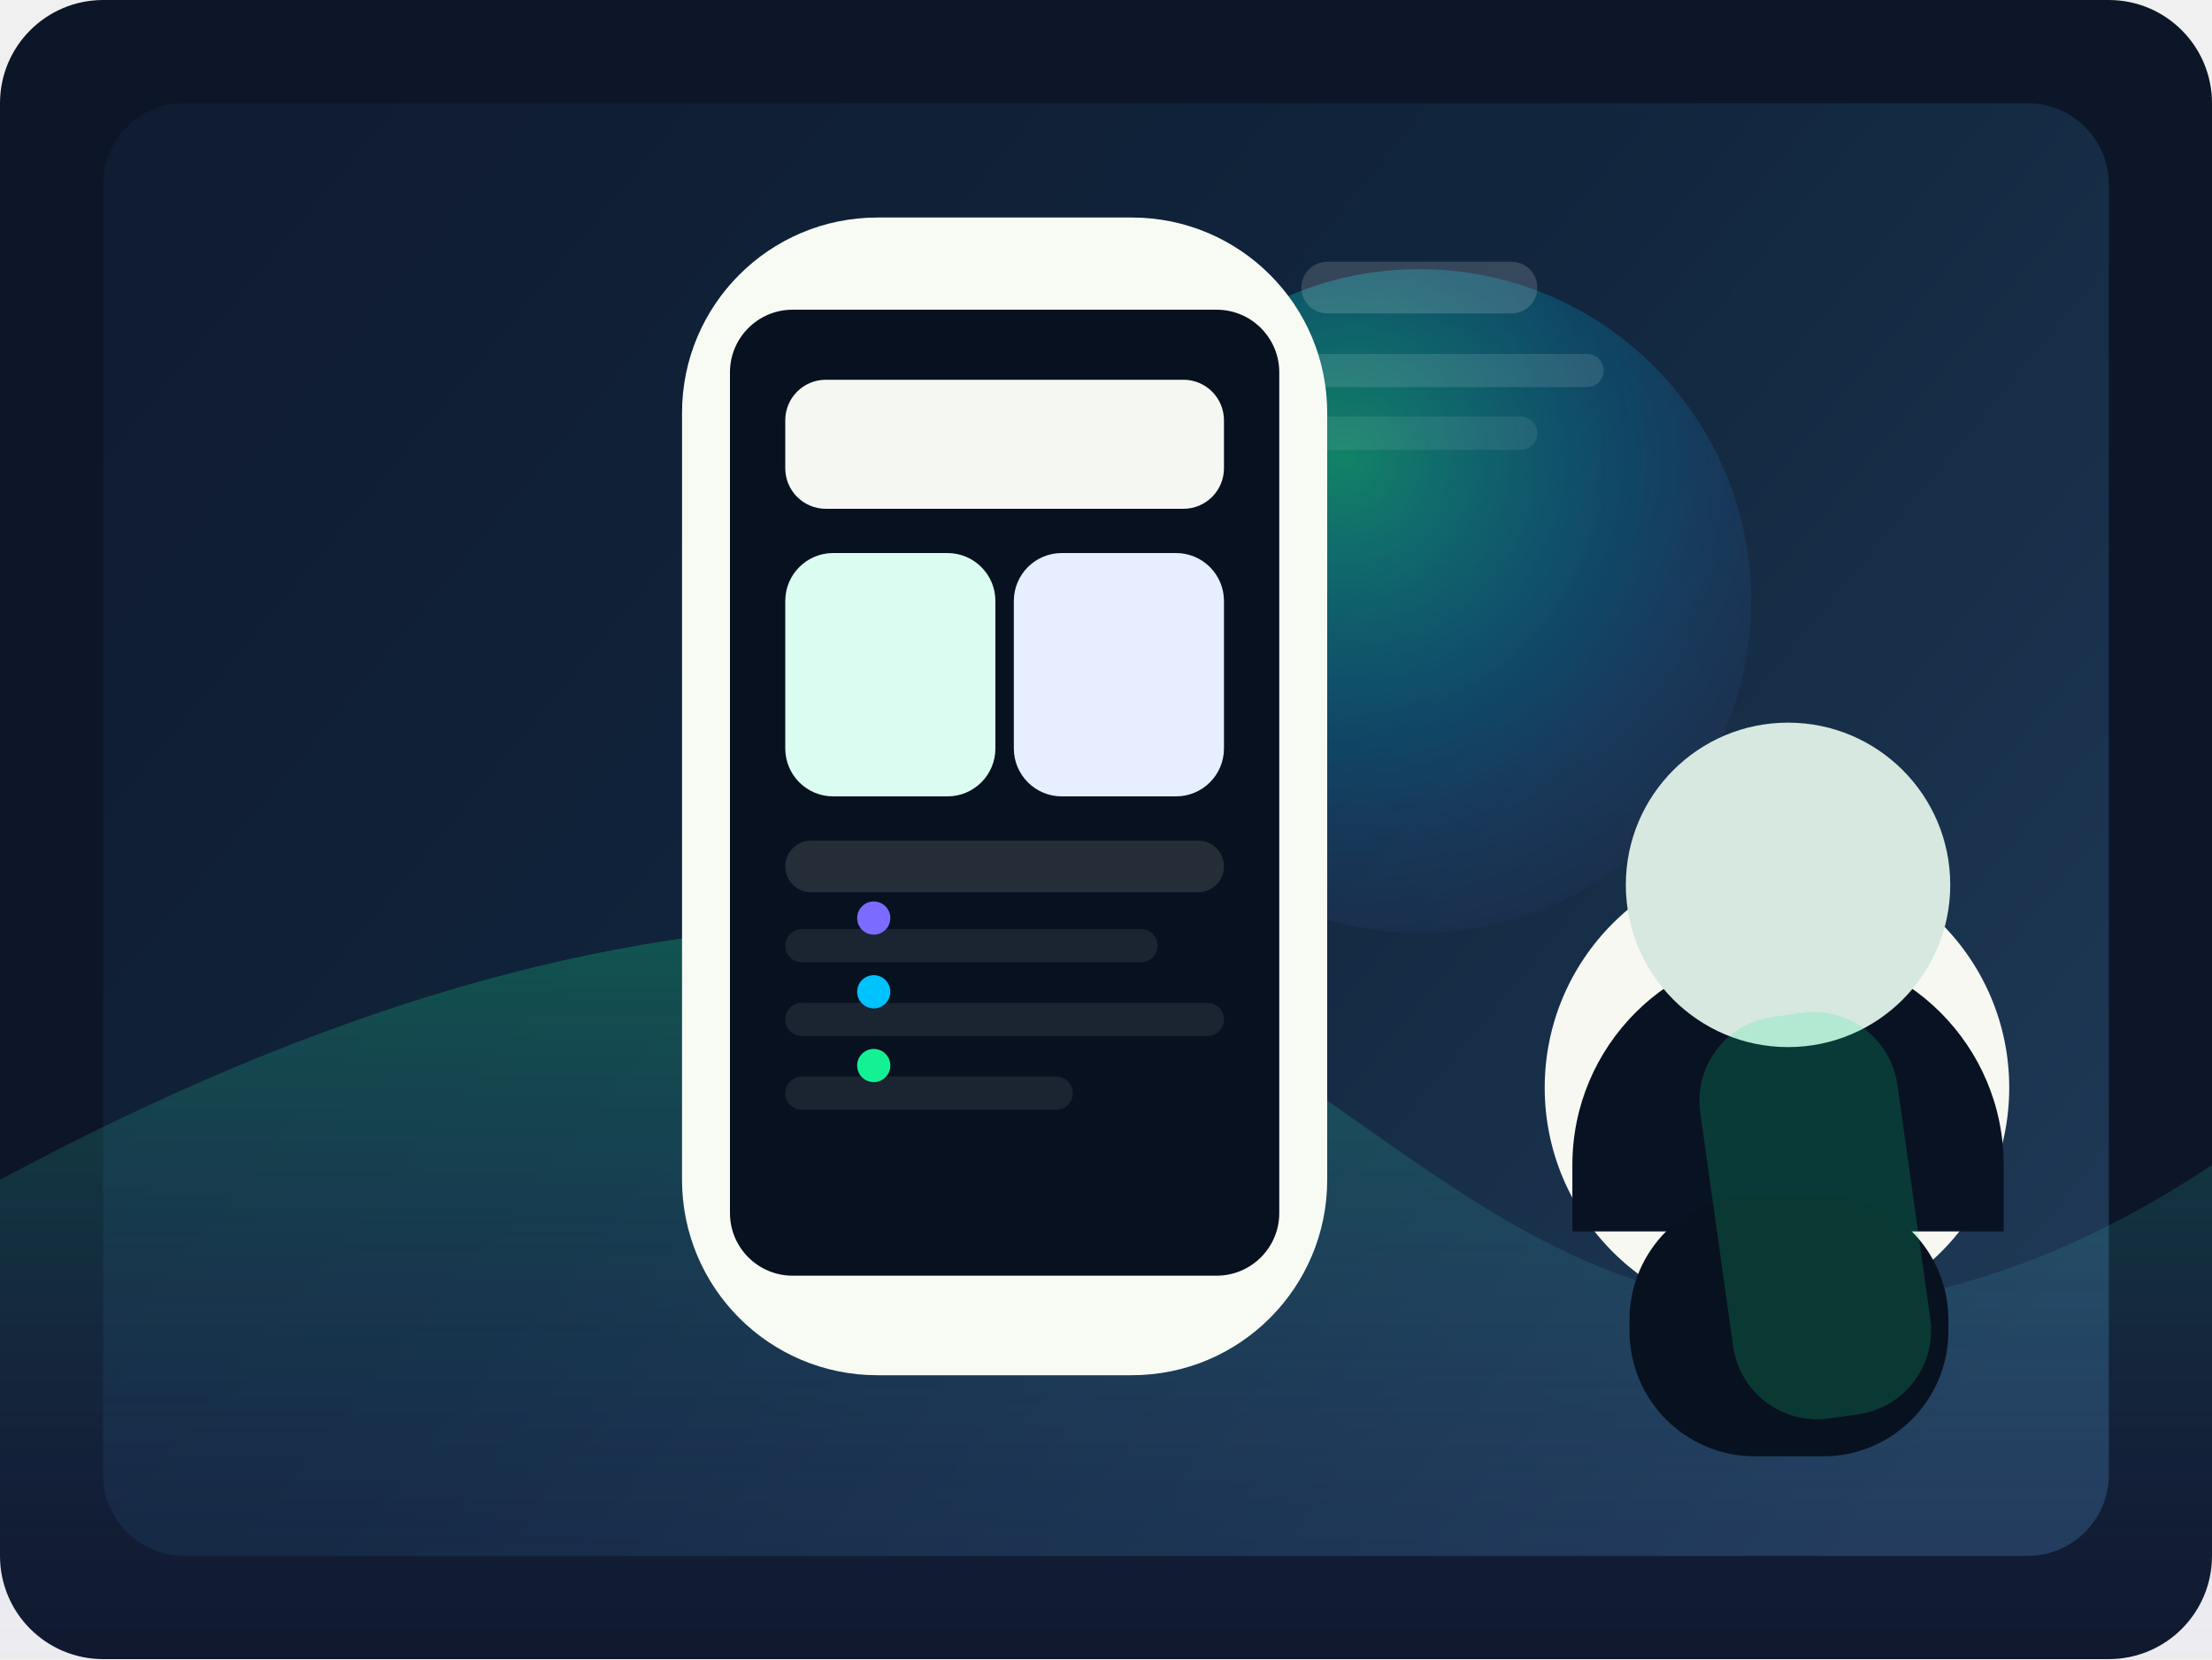
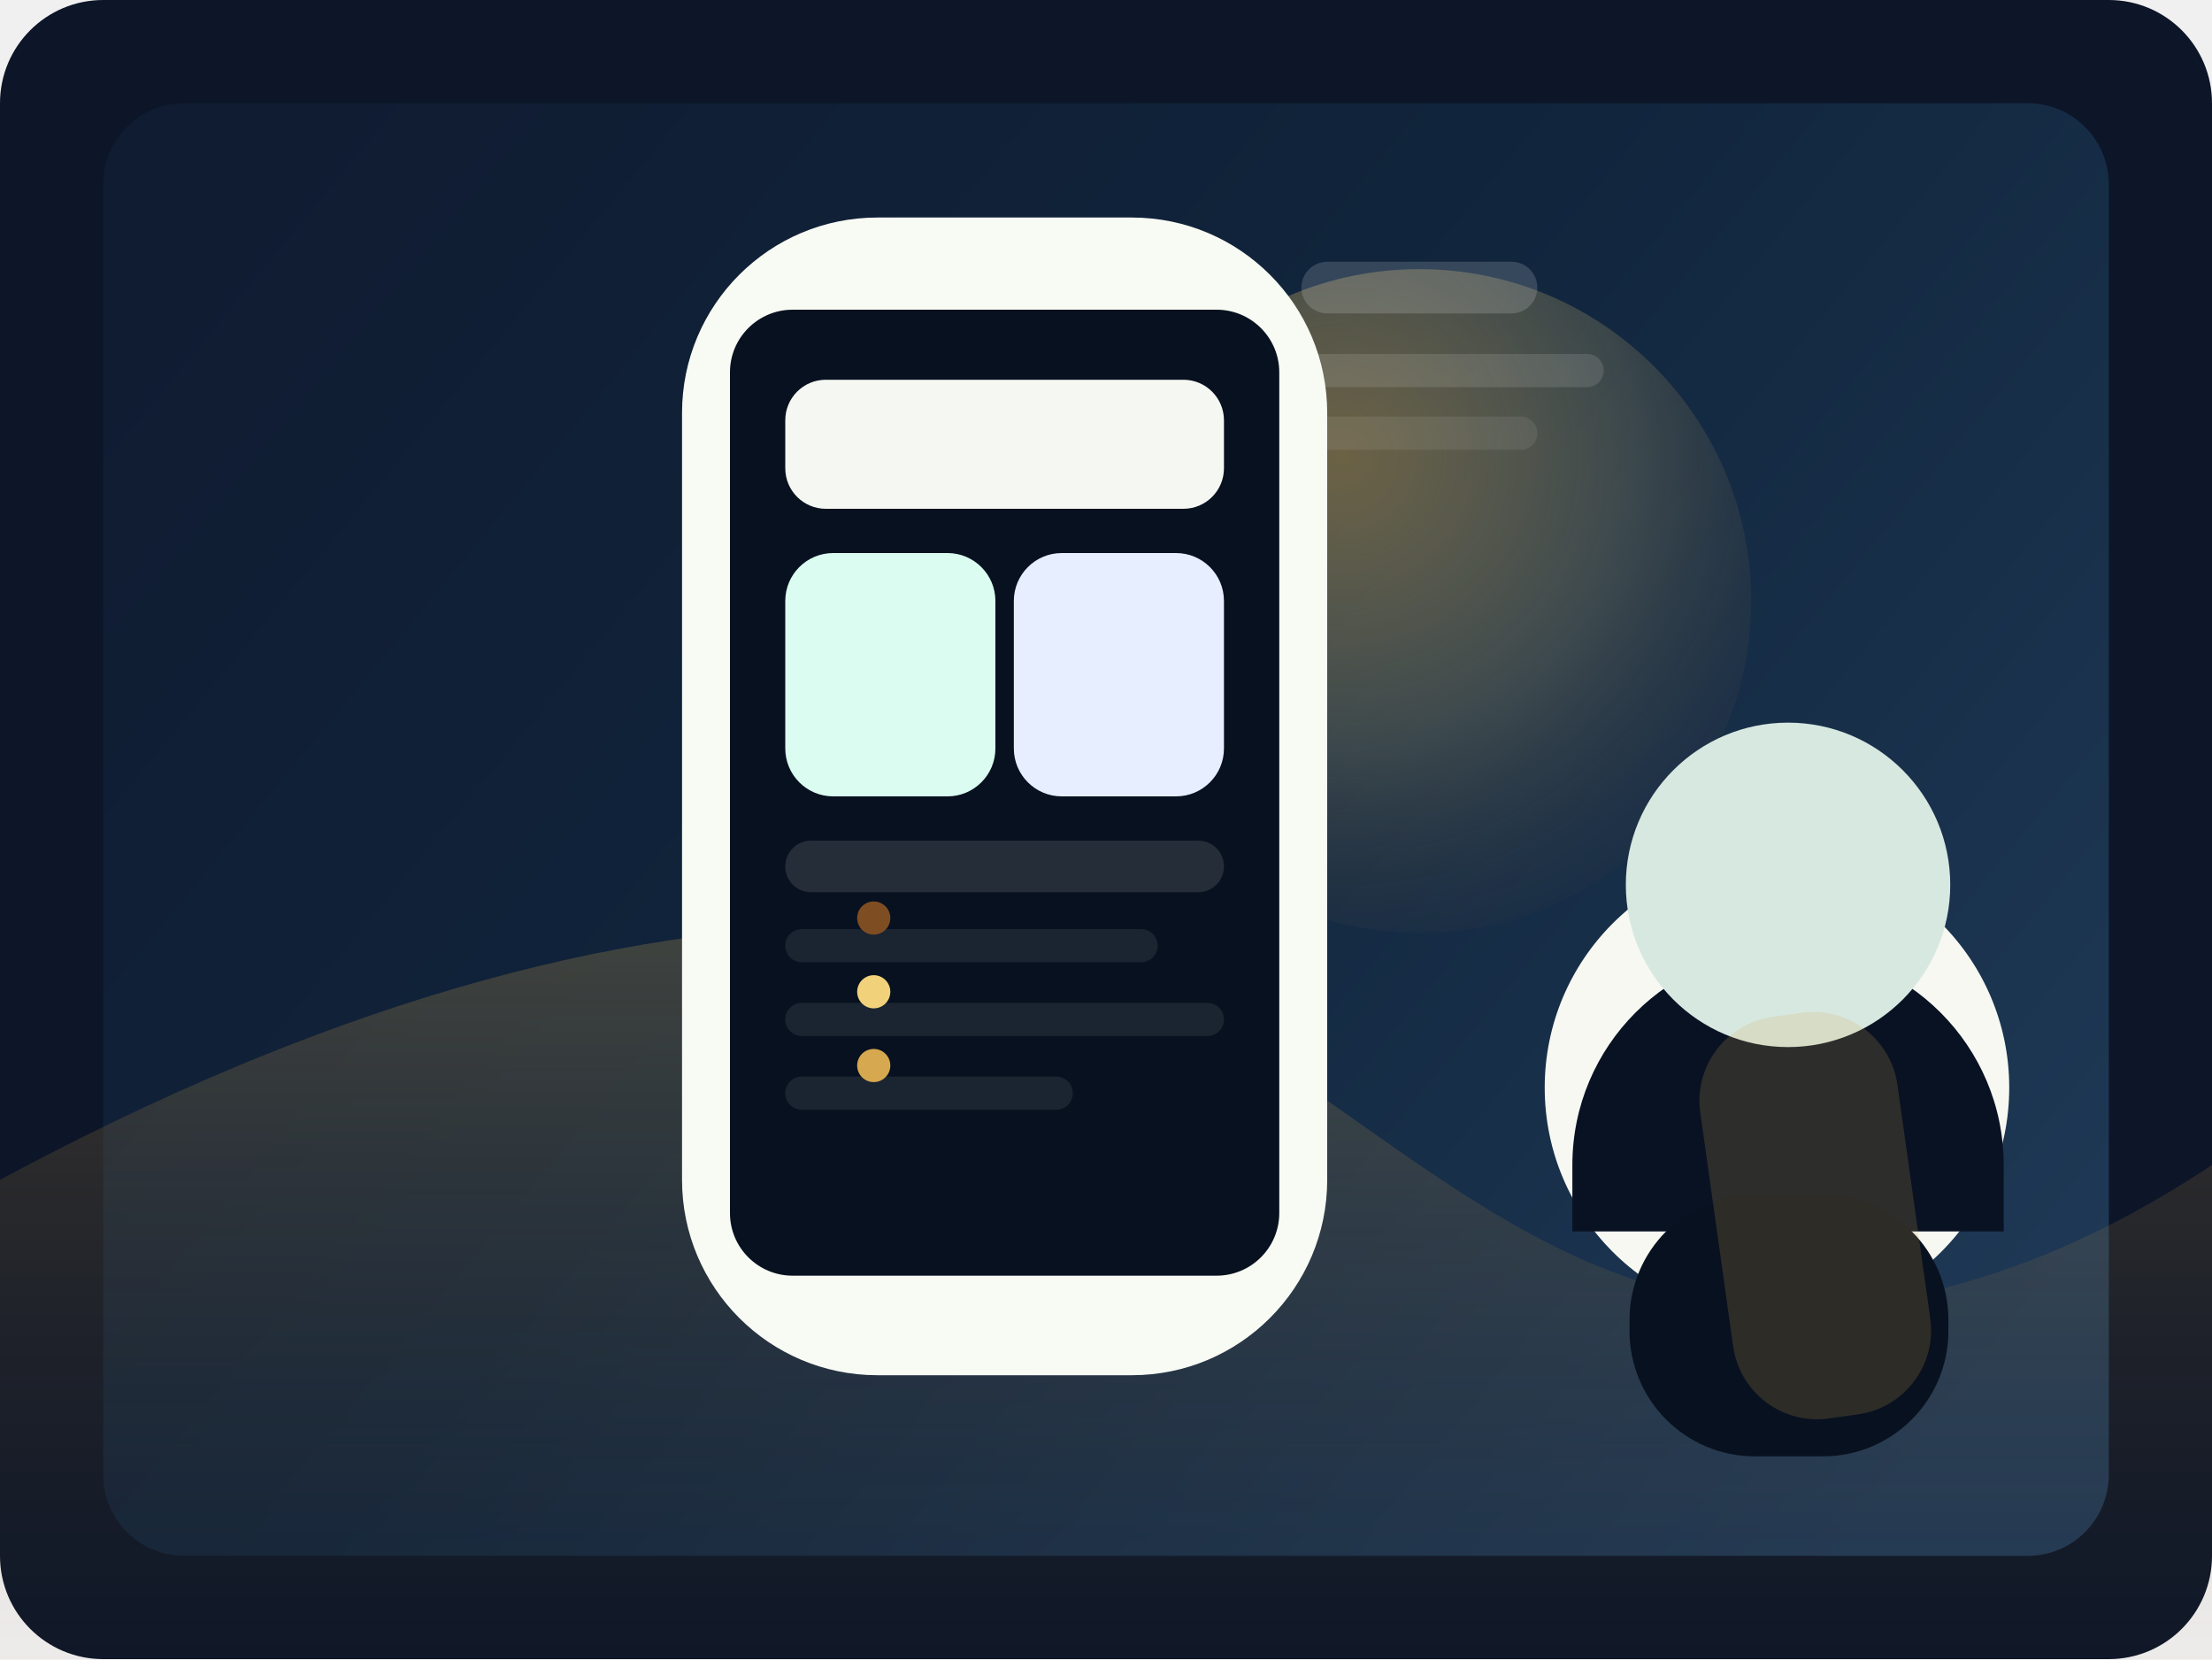
<svg xmlns="http://www.w3.org/2000/svg" width="1200" height="900" viewBox="0 0 1200 900" fill="none">
  <rect width="1200" height="900" rx="56" fill="#0C1628" />
  <rect x="56" y="56" width="1088" height="788" rx="44" fill="url(#paint0_linear)" />
  <path d="M0 640C171.882 547.617 329.723 501.426 473.522 501.426C689.921 501.426 778.195 708.698 974.154 708.698C1047.39 708.698 1122.67 683.13 1200 632V900H0V640Z" fill="url(#paint1_linear)" fill-opacity="0.78" />
  <circle cx="770" cy="326" r="180" fill="url(#paint2_radial)" />
  <rect x="706" y="142" width="128" height="28" rx="14" fill="white" fill-opacity="0.16" />
  <rect x="670" y="192" width="200" height="18" rx="9" fill="white" fill-opacity="0.12" />
  <rect x="670" y="226" width="164" height="18" rx="9" fill="white" fill-opacity="0.08" />
  <path d="M370 224C370 165.458 417.458 118 476 118H614C672.542 118 720 165.458 720 224V640C720 698.542 672.542 746 614 746H476C417.458 746 370 698.542 370 640V224Z" fill="#F8FBF4" />
  <rect x="396" y="168" width="298" height="524" rx="34" fill="#08111F" />
  <rect x="426" y="206" width="238" height="70" rx="22" fill="#F5F7F2" />
  <rect x="426" y="300" width="114" height="132" rx="26" fill="#DBFDF1" />
  <rect x="550" y="300" width="114" height="132" rx="26" fill="#E6EEFF" />
  <rect x="426" y="456" width="238" height="28" rx="14" fill="white" fill-opacity="0.12" />
  <rect x="426" y="504" width="202" height="18" rx="9" fill="white" fill-opacity="0.08" />
  <rect x="426" y="544" width="238" height="18" rx="9" fill="white" fill-opacity="0.08" />
  <rect x="426" y="584" width="156" height="18" rx="9" fill="white" fill-opacity="0.08" />
-   <circle cx="474" cy="578" r="9" fill="#14F195" />
-   <circle cx="474" cy="538" r="9" fill="#00C2FF" />
-   <circle cx="474" cy="498" r="9" fill="#7C6BFF" />
+   <circle cx="474" cy="578" r="9" fill="#D6A84F" />
+   <circle cx="474" cy="538" r="9" fill="#F1D27A" />
+   <circle cx="474" cy="498" r="9" fill="#7E4D22" />
  <circle cx="964" cy="590" r="126" fill="#F7F8F2" />
  <path d="M853 632C853 567.383 905.383 515 970 515C1034.62 515 1087 567.383 1087 632V668H853V632Z" fill="#091223" />
  <circle cx="970" cy="480" r="88" fill="#D7E8E1" />
  <rect x="884" y="648" width="173" height="142" rx="68" fill="#08111F" />
-   <rect x="916" y="558" width="108" height="220" rx="46" fill="#14F195" fill-opacity="0.18" transform="rotate(-8 916 558)" />
+   <rect x="916" y="558" width="108" height="220" rx="46" fill="#D6A84F" fill-opacity="0.18" transform="rotate(-8 916 558)" />
  <defs>
    <linearGradient id="paint0_linear" x1="146" y1="94" x2="1026" y2="820" gradientUnits="userSpaceOnUse">
      <stop stop-color="#101C32" />
      <stop offset="0.43" stop-color="#10243B" />
      <stop offset="1" stop-color="#1E3855" />
    </linearGradient>
    <linearGradient id="paint1_linear" x1="600" y1="512" x2="600" y2="900" gradientUnits="userSpaceOnUse">
-       <stop stop-color="#14F195" stop-opacity="0.3" />
-       <stop offset="1" stop-color="#7C6BFF" stop-opacity="0.04" />
+       <stop stop-color="#D6A84F" stop-opacity="0.3" />
+       <stop offset="1" stop-color="#7E4D22" stop-opacity="0.04" />
    </linearGradient>
    <radialGradient id="paint2_radial" cx="0" cy="0" r="1" gradientUnits="userSpaceOnUse" gradientTransform="translate(728 248) rotate(46.3415) scale(292.594)">
-       <stop stop-color="#14F195" stop-opacity="0.46" />
-       <stop offset="0.54" stop-color="#00C2FF" stop-opacity="0.18" />
-       <stop offset="1" stop-color="#7C6BFF" stop-opacity="0" />
+       <stop stop-color="#D6A84F" stop-opacity="0.46" />
+       <stop offset="0.54" stop-color="#F1D27A" stop-opacity="0.18" />
+       <stop offset="1" stop-color="#7E4D22" stop-opacity="0" />
    </radialGradient>
  </defs>
</svg>
